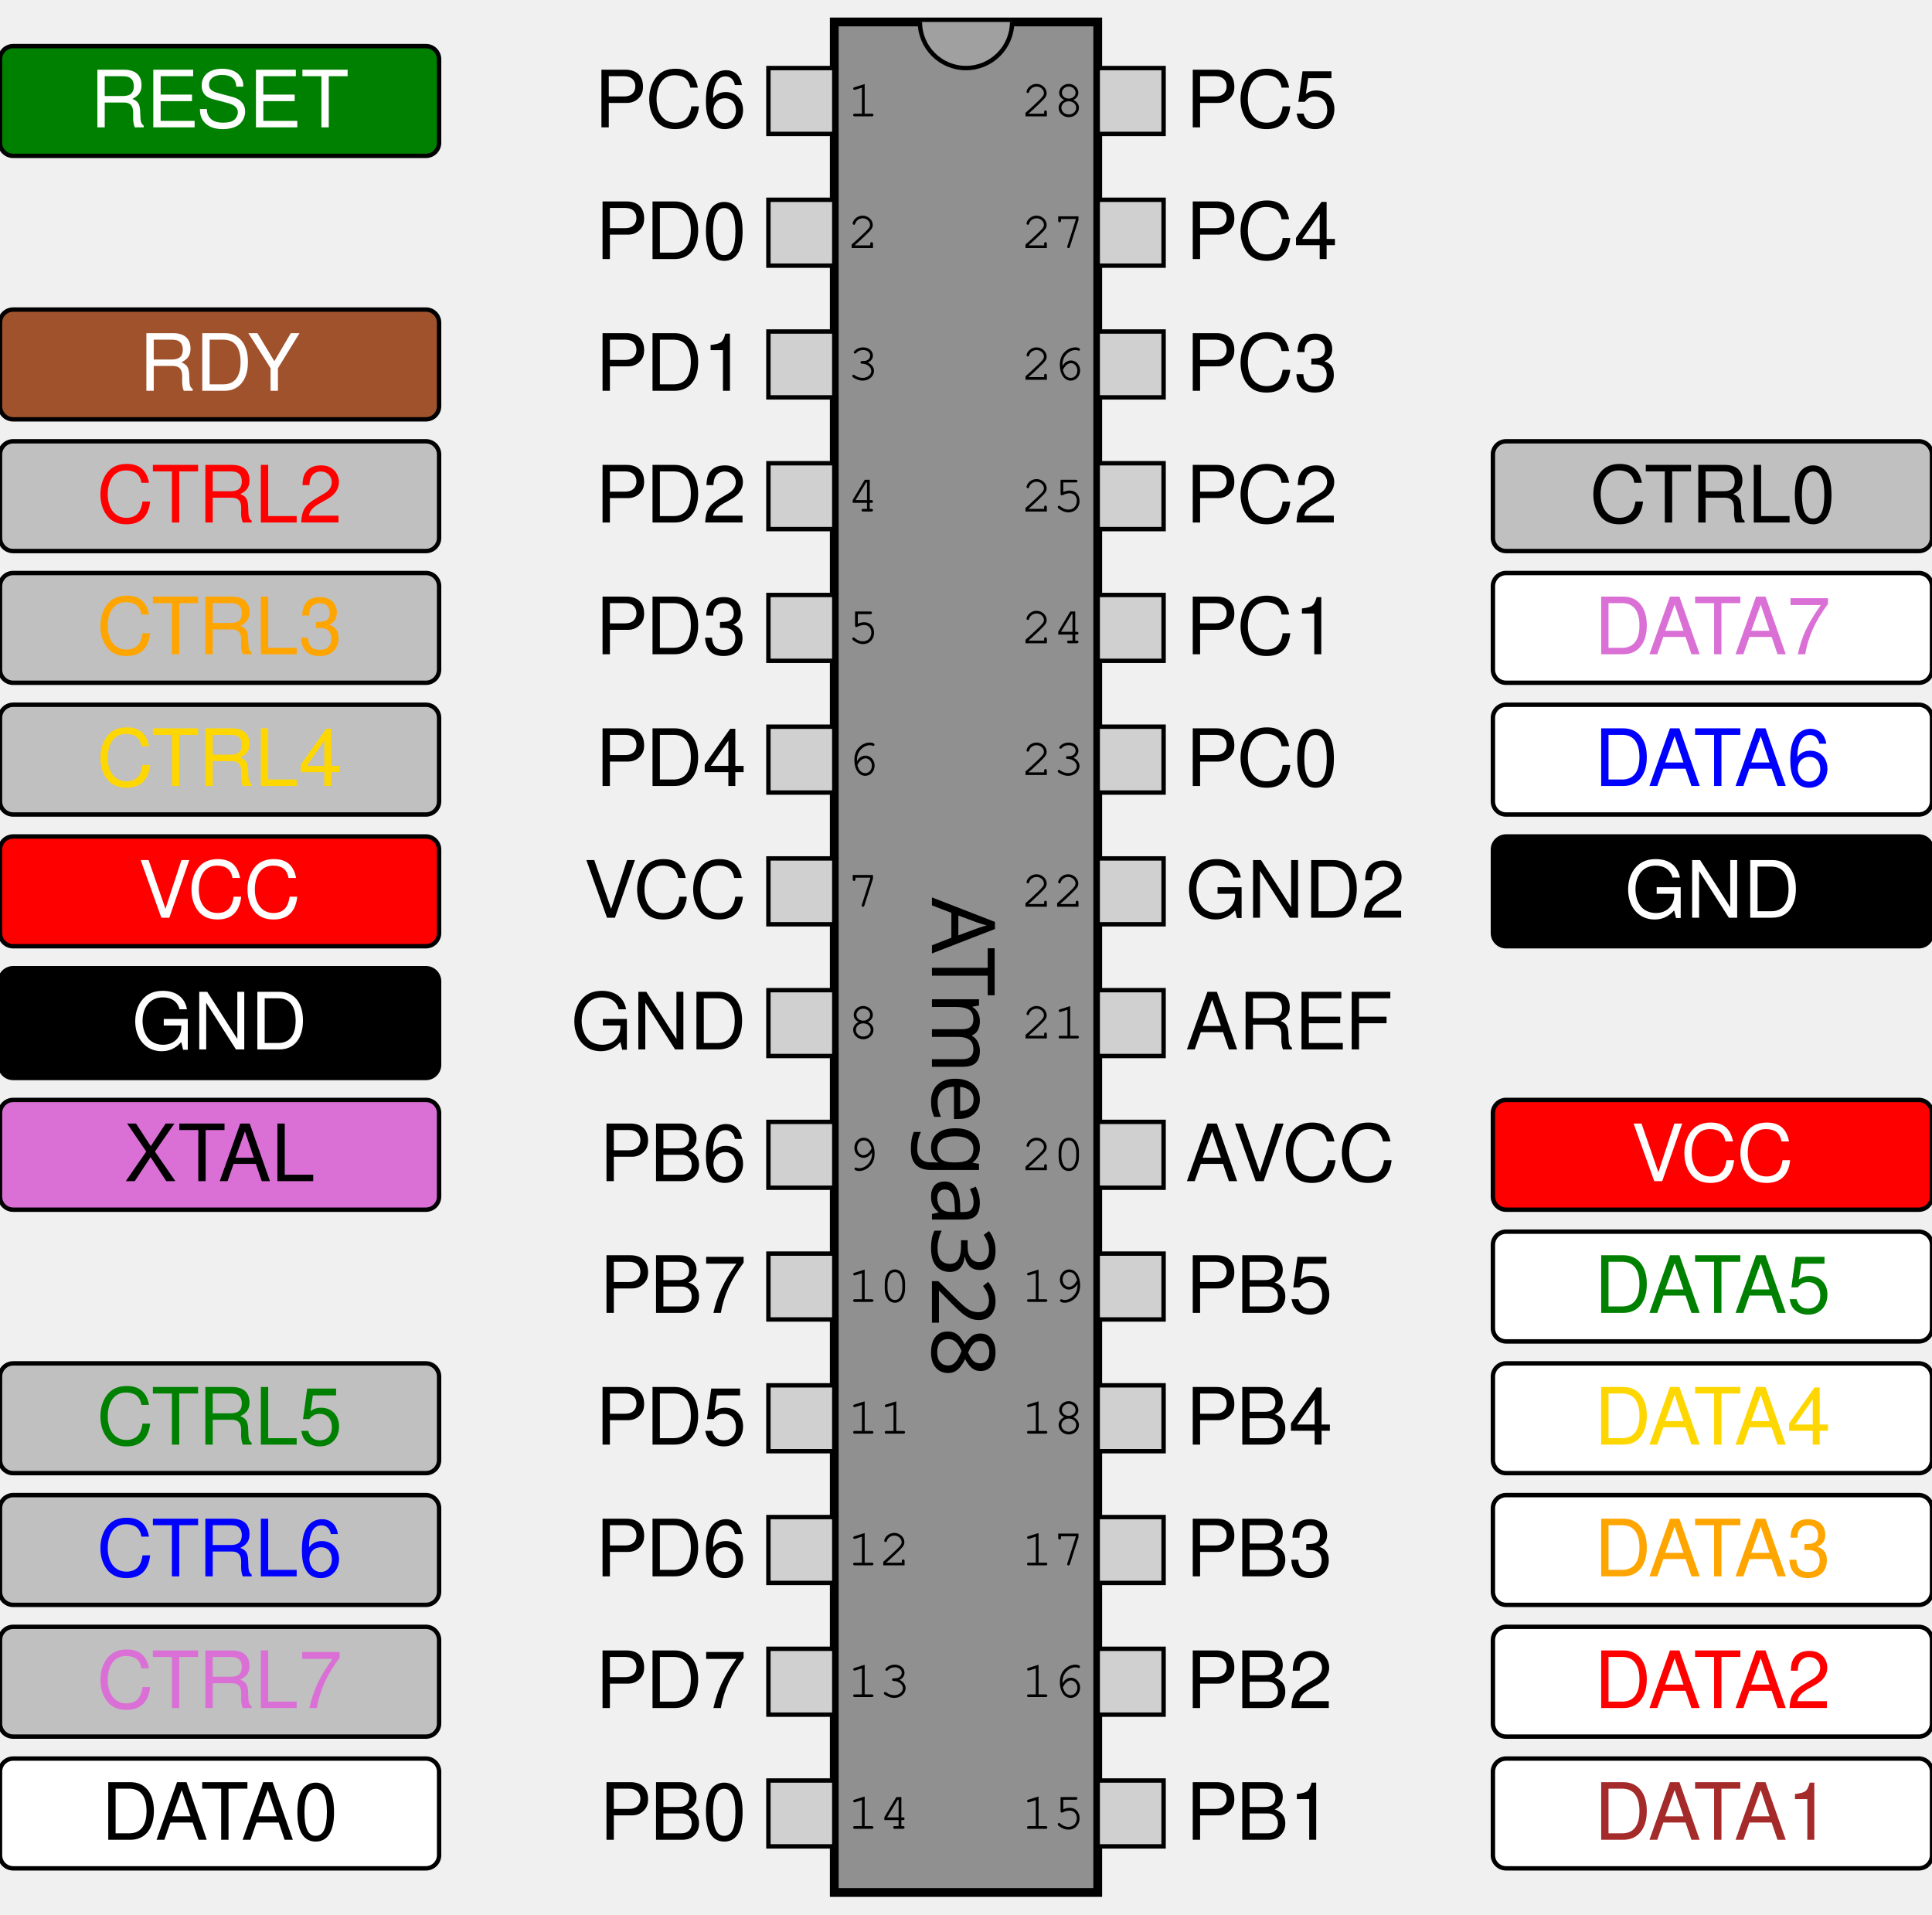
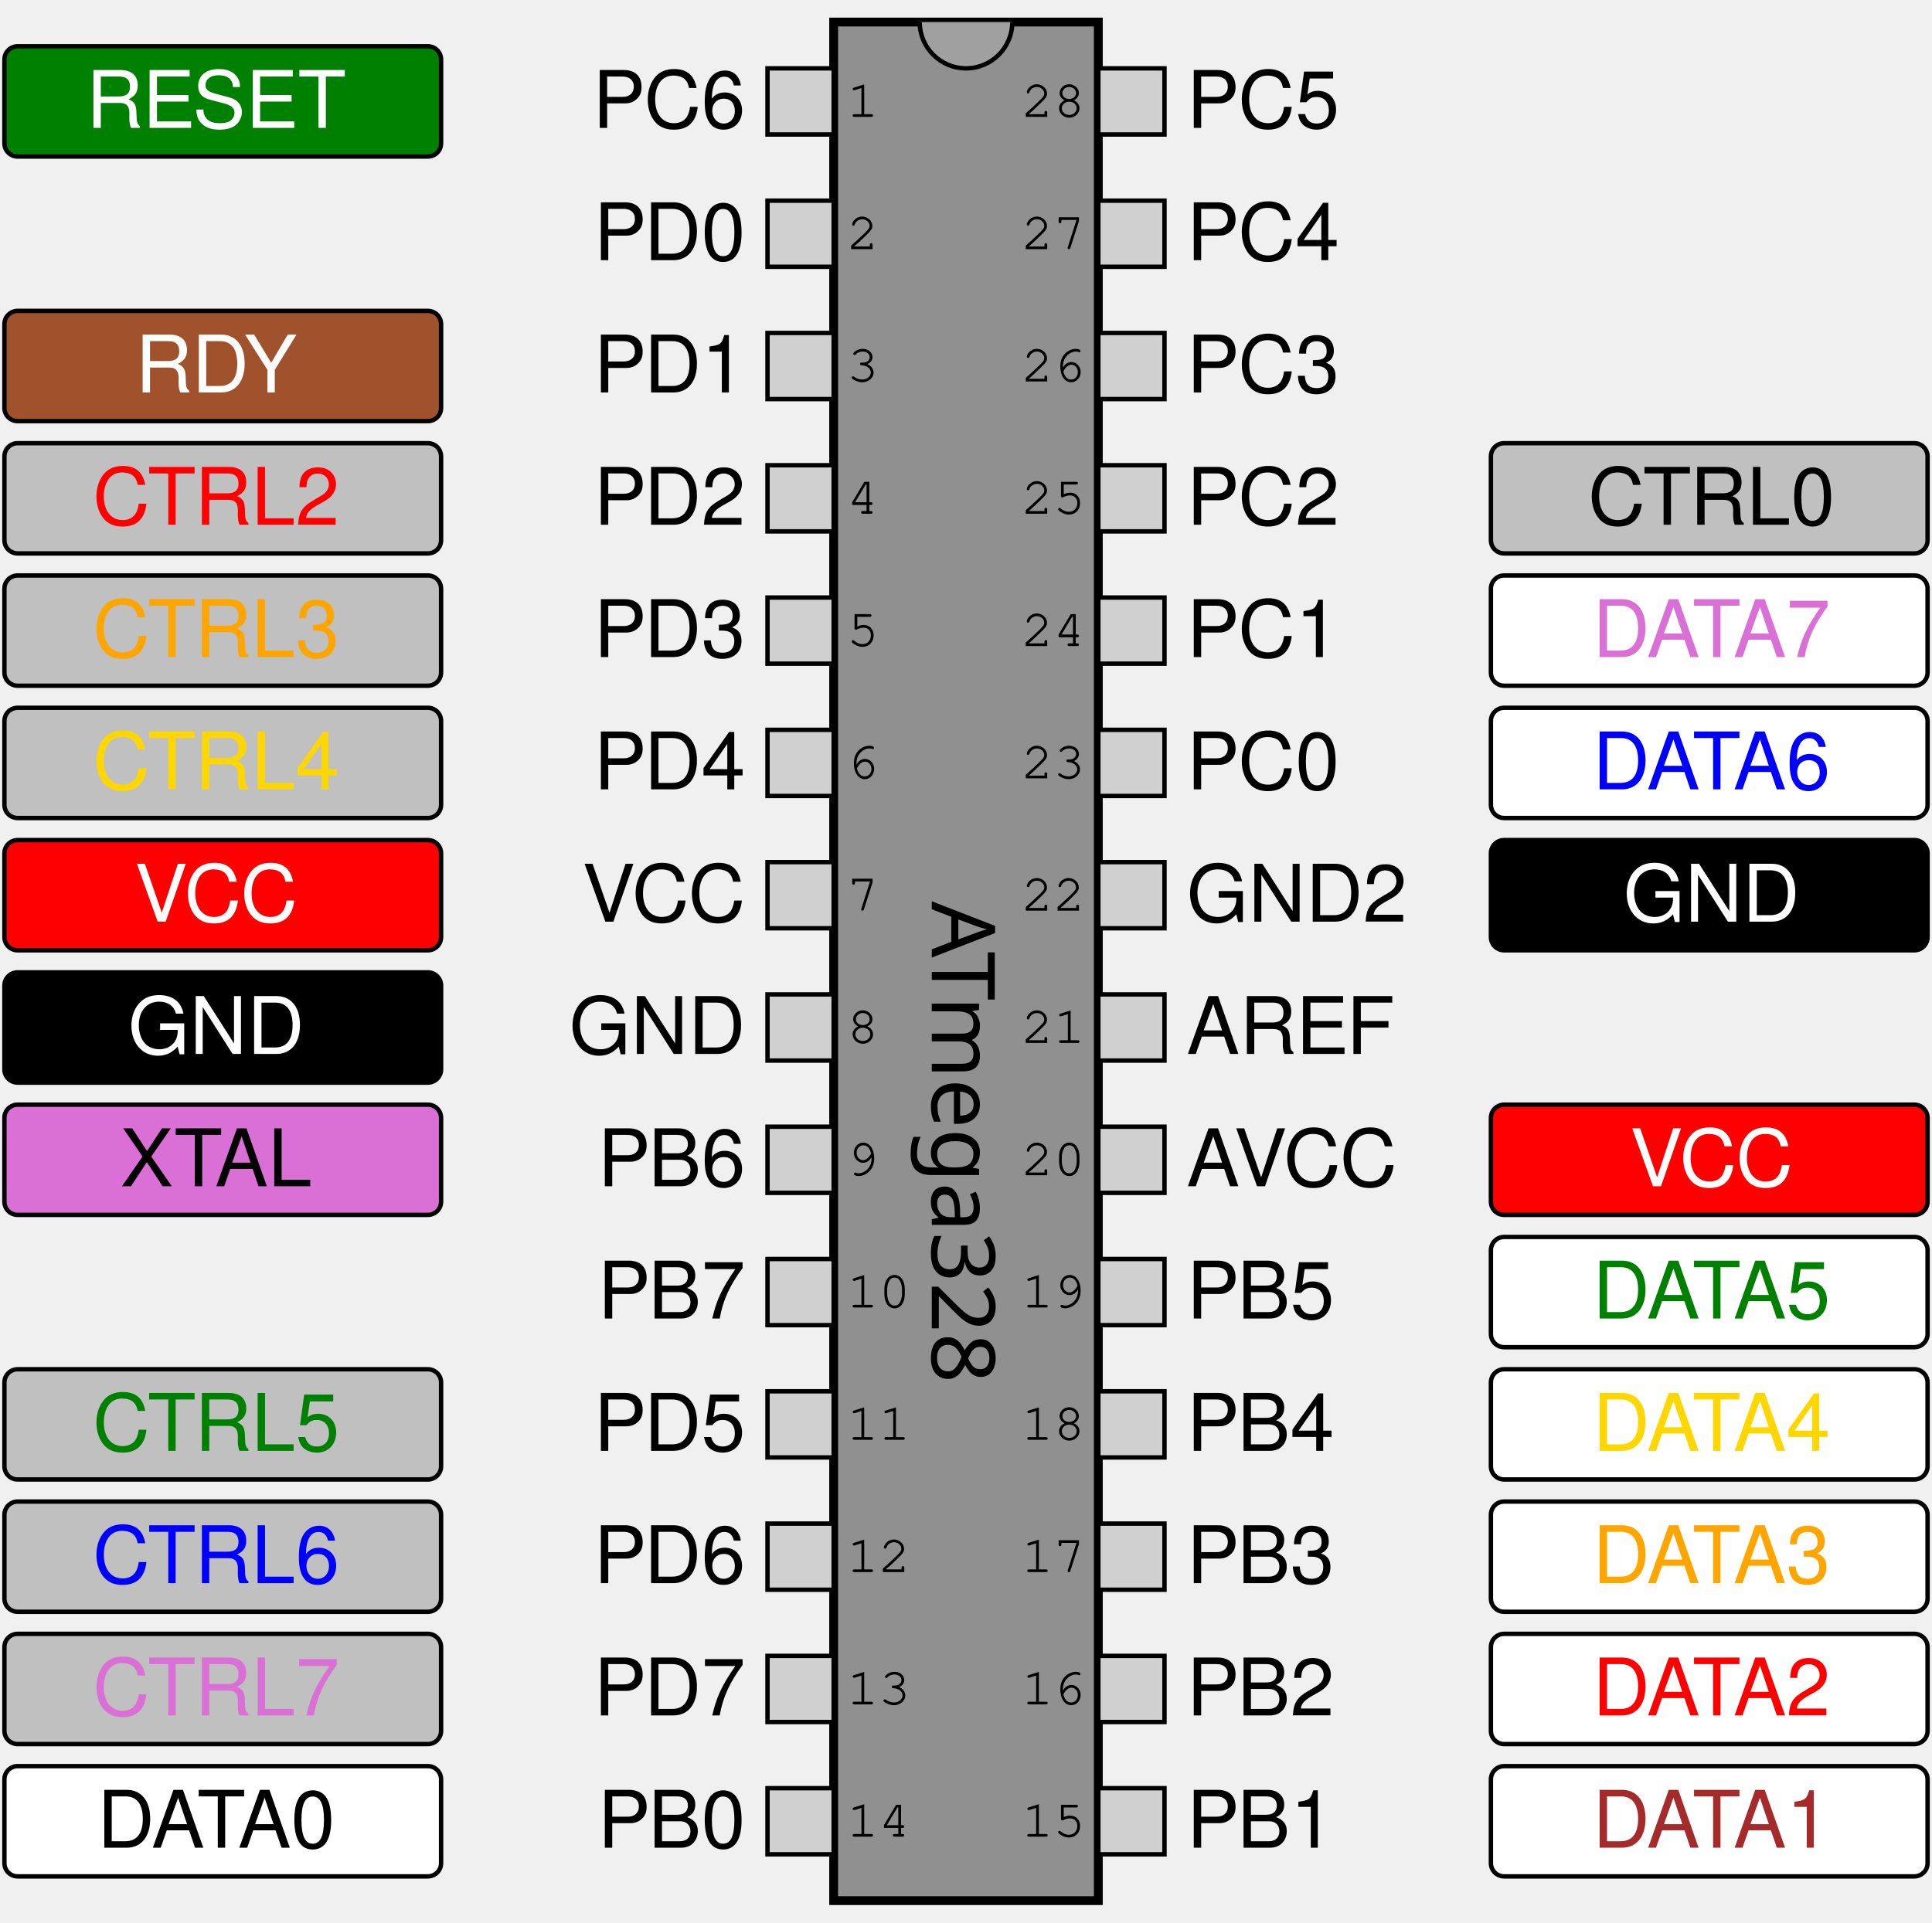
- <svg xmlns="http://www.w3.org/2000/svg" version="1.1" viewBox="0 0 440.0 436.0">
+ <svg xmlns="http://www.w3.org/2000/svg" version="1.1" viewBox="0 0 438.0 436.0">
  <defs>
    <style type="text/css">
     .ic       { fill:#909090; stroke:#000000; stroke-width:2.0 }
     .notch    { fill:#a0a0a0; stroke:#000000; stroke-width:1.0 }
     .pin      { fill:#d0d0d0; stroke:#000000; stroke-width:1.0 }
     .pinno    { font-family:"Courier"; font-size:12px }
     .label    { font-family:"Helvetica"; font-size:18px }
     .function { font-family:"Helvetica"; font-size:18px; text-anchor:middle }
     .title    { font-family:"Helvetica-Bold"; font-size:20px; text-anchor:middle; writing-mode:tb; alignment-baseline:central }
     .funbox   { stroke:black }
     
  </style>
  </defs>
-   <rect class="ic" x="190.0" y="5" width="60.0" height="426.0" />
-   <path class="notch" d="M209.5,5 a10.5,10.5 0 0,0 21,0" />
-   <text class="title" x="220.0" y="218.0">
+   <rect class="ic" x="189.0" y="5" width="60.0" height="426.0" />
+   <path class="notch" d="M208.5,5 a10.5,10.5 0 0,0 21,0" />
+   <text class="title" x="219.0" y="218.0">
    ATmega328
  </text>
-   <rect class="pin" x="175.0" y="15.5" width="15.0" height="15.0" />
-   <text class="label" x="170.0" y="29.0" text-anchor="end">
+   <rect class="pin" x="174.0" y="15.5" width="15.0" height="15.0" />
+   <text class="label" x="169.0" y="29.0" text-anchor="end">
    PC6
  </text>
-   <text class="pinno" x="193.0" y="26.5">
+   <text class="pinno" x="192.0" y="26.5">
    1
  </text>
-   <rect class="funbox" x="0" y="10.5" width="100" height="25.0" rx="3" style="fill:green" />
-   <text class="function" x="50" y="29.0" style="fill:white">
+   <rect class="funbox" x="1" y="10.5" width="99" height="25.0" rx="3" style="fill:green" />
+   <text class="function" x="49" y="29.0" style="fill:white">
    RESET
  </text>
-   <rect class="pin" x="175.0" y="45.5" width="15.0" height="15.0" />
-   <text class="label" x="170.0" y="59.0" text-anchor="end">
+   <rect class="pin" x="174.0" y="45.5" width="15.0" height="15.0" />
+   <text class="label" x="169.0" y="59.0" text-anchor="end">
    PD0
  </text>
-   <text class="pinno" x="193.0" y="56.5">
+   <text class="pinno" x="192.0" y="56.5">
    2
  </text>
-   <rect class="pin" x="175.0" y="75.5" width="15.0" height="15.0" />
-   <text class="label" x="170.0" y="89.0" text-anchor="end">
+   <rect class="pin" x="174.0" y="75.5" width="15.0" height="15.0" />
+   <text class="label" x="169.0" y="89.0" text-anchor="end">
    PD1
  </text>
-   <text class="pinno" x="193.0" y="86.5">
+   <text class="pinno" x="192.0" y="86.5">
    3
  </text>
-   <rect class="funbox" x="0" y="70.5" width="100" height="25.0" rx="3" style="fill:sienna" />
-   <text class="function" x="50" y="89.0" style="fill:white">
+   <rect class="funbox" x="1" y="70.5" width="99" height="25.0" rx="3" style="fill:sienna" />
+   <text class="function" x="49" y="89.0" style="fill:white">
    RDY
  </text>
-   <rect class="pin" x="175.0" y="105.5" width="15.0" height="15.0" />
-   <text class="label" x="170.0" y="119.0" text-anchor="end">
+   <rect class="pin" x="174.0" y="105.5" width="15.0" height="15.0" />
+   <text class="label" x="169.0" y="119.0" text-anchor="end">
    PD2
  </text>
-   <text class="pinno" x="193.0" y="116.5">
+   <text class="pinno" x="192.0" y="116.5">
    4
  </text>
-   <rect class="funbox" x="0" y="100.5" width="100" height="25.0" rx="3" style="fill:silver" />
-   <text class="function" x="50" y="119.0" style="fill:red">
+   <rect class="funbox" x="1" y="100.5" width="99" height="25.0" rx="3" style="fill:silver" />
+   <text class="function" x="49" y="119.0" style="fill:red">
    CTRL2
  </text>
-   <rect class="pin" x="175.0" y="135.5" width="15.0" height="15.0" />
-   <text class="label" x="170.0" y="149.0" text-anchor="end">
+   <rect class="pin" x="174.0" y="135.5" width="15.0" height="15.0" />
+   <text class="label" x="169.0" y="149.0" text-anchor="end">
    PD3
  </text>
-   <text class="pinno" x="193.0" y="146.5">
+   <text class="pinno" x="192.0" y="146.5">
    5
  </text>
-   <rect class="funbox" x="0" y="130.5" width="100" height="25.0" rx="3" style="fill:silver" />
-   <text class="function" x="50" y="149.0" style="fill:orange">
+   <rect class="funbox" x="1" y="130.5" width="99" height="25.0" rx="3" style="fill:silver" />
+   <text class="function" x="49" y="149.0" style="fill:orange">
    CTRL3
  </text>
-   <rect class="pin" x="175.0" y="165.5" width="15.0" height="15.0" />
-   <text class="label" x="170.0" y="179.0" text-anchor="end">
+   <rect class="pin" x="174.0" y="165.5" width="15.0" height="15.0" />
+   <text class="label" x="169.0" y="179.0" text-anchor="end">
    PD4
  </text>
-   <text class="pinno" x="193.0" y="176.5">
+   <text class="pinno" x="192.0" y="176.5">
    6
  </text>
-   <rect class="funbox" x="0" y="160.5" width="100" height="25.0" rx="3" style="fill:silver" />
-   <text class="function" x="50" y="179.0" style="fill:gold">
+   <rect class="funbox" x="1" y="160.5" width="99" height="25.0" rx="3" style="fill:silver" />
+   <text class="function" x="49" y="179.0" style="fill:gold">
    CTRL4
  </text>
-   <rect class="pin" x="175.0" y="195.5" width="15.0" height="15.0" />
-   <text class="label" x="170.0" y="209.0" text-anchor="end">
+   <rect class="pin" x="174.0" y="195.5" width="15.0" height="15.0" />
+   <text class="label" x="169.0" y="209.0" text-anchor="end">
    VCC
  </text>
-   <text class="pinno" x="193.0" y="206.5">
+   <text class="pinno" x="192.0" y="206.5">
    7
  </text>
-   <rect class="funbox" x="0" y="190.5" width="100" height="25.0" rx="3" style="fill:red" />
-   <text class="function" x="50" y="209.0" style="fill:white">
+   <rect class="funbox" x="1" y="190.5" width="99" height="25.0" rx="3" style="fill:red" />
+   <text class="function" x="49" y="209.0" style="fill:white">
    VCC
  </text>
-   <rect class="pin" x="175.0" y="225.5" width="15.0" height="15.0" />
-   <text class="label" x="170.0" y="239.0" text-anchor="end">
+   <rect class="pin" x="174.0" y="225.5" width="15.0" height="15.0" />
+   <text class="label" x="169.0" y="239.0" text-anchor="end">
    GND
  </text>
-   <text class="pinno" x="193.0" y="236.5">
+   <text class="pinno" x="192.0" y="236.5">
    8
  </text>
-   <rect class="funbox" x="0" y="220.5" width="100" height="25.0" rx="3" style="fill:black" />
-   <text class="function" x="50" y="239.0" style="fill:white">
+   <rect class="funbox" x="1" y="220.5" width="99" height="25.0" rx="3" style="fill:black" />
+   <text class="function" x="49" y="239.0" style="fill:white">
    GND
  </text>
-   <rect class="pin" x="175.0" y="255.5" width="15.0" height="15.0" />
-   <text class="label" x="170.0" y="269.0" text-anchor="end">
+   <rect class="pin" x="174.0" y="255.5" width="15.0" height="15.0" />
+   <text class="label" x="169.0" y="269.0" text-anchor="end">
    PB6
  </text>
-   <text class="pinno" x="193.0" y="266.5">
+   <text class="pinno" x="192.0" y="266.5">
    9
  </text>
-   <rect class="funbox" x="0" y="250.5" width="100" height="25.0" rx="3" style="fill:orchid" />
-   <text class="function" x="50" y="269.0" style="fill:black">
+   <rect class="funbox" x="1" y="250.5" width="99" height="25.0" rx="3" style="fill:orchid" />
+   <text class="function" x="49" y="269.0" style="fill:black">
    XTAL
  </text>
-   <rect class="pin" x="175.0" y="285.5" width="15.0" height="15.0" />
-   <text class="label" x="170.0" y="299.0" text-anchor="end">
+   <rect class="pin" x="174.0" y="285.5" width="15.0" height="15.0" />
+   <text class="label" x="169.0" y="299.0" text-anchor="end">
    PB7
  </text>
-   <text class="pinno" x="193.0" y="296.5">
+   <text class="pinno" x="192.0" y="296.5">
    10
  </text>
-   <rect class="pin" x="175.0" y="315.5" width="15.0" height="15.0" />
-   <text class="label" x="170.0" y="329.0" text-anchor="end">
+   <rect class="pin" x="174.0" y="315.5" width="15.0" height="15.0" />
+   <text class="label" x="169.0" y="329.0" text-anchor="end">
    PD5
  </text>
-   <text class="pinno" x="193.0" y="326.5">
+   <text class="pinno" x="192.0" y="326.5">
    11
  </text>
-   <rect class="funbox" x="0" y="310.5" width="100" height="25.0" rx="3" style="fill:silver" />
-   <text class="function" x="50" y="329.0" style="fill:green">
+   <rect class="funbox" x="1" y="310.5" width="99" height="25.0" rx="3" style="fill:silver" />
+   <text class="function" x="49" y="329.0" style="fill:green">
    CTRL5
  </text>
-   <rect class="pin" x="175.0" y="345.5" width="15.0" height="15.0" />
-   <text class="label" x="170.0" y="359.0" text-anchor="end">
+   <rect class="pin" x="174.0" y="345.5" width="15.0" height="15.0" />
+   <text class="label" x="169.0" y="359.0" text-anchor="end">
    PD6
  </text>
-   <text class="pinno" x="193.0" y="356.5">
+   <text class="pinno" x="192.0" y="356.5">
    12
  </text>
-   <rect class="funbox" x="0" y="340.5" width="100" height="25.0" rx="3" style="fill:silver" />
-   <text class="function" x="50" y="359.0" style="fill:blue">
+   <rect class="funbox" x="1" y="340.5" width="99" height="25.0" rx="3" style="fill:silver" />
+   <text class="function" x="49" y="359.0" style="fill:blue">
    CTRL6
  </text>
-   <rect class="pin" x="175.0" y="375.5" width="15.0" height="15.0" />
-   <text class="label" x="170.0" y="389.0" text-anchor="end">
+   <rect class="pin" x="174.0" y="375.5" width="15.0" height="15.0" />
+   <text class="label" x="169.0" y="389.0" text-anchor="end">
    PD7
  </text>
-   <text class="pinno" x="193.0" y="386.5">
+   <text class="pinno" x="192.0" y="386.5">
    13
  </text>
-   <rect class="funbox" x="0" y="370.5" width="100" height="25.0" rx="3" style="fill:silver" />
-   <text class="function" x="50" y="389.0" style="fill:orchid">
+   <rect class="funbox" x="1" y="370.5" width="99" height="25.0" rx="3" style="fill:silver" />
+   <text class="function" x="49" y="389.0" style="fill:orchid">
    CTRL7
  </text>
-   <rect class="pin" x="175.0" y="405.5" width="15.0" height="15.0" />
-   <text class="label" x="170.0" y="419.0" text-anchor="end">
+   <rect class="pin" x="174.0" y="405.5" width="15.0" height="15.0" />
+   <text class="label" x="169.0" y="419.0" text-anchor="end">
    PB0
  </text>
-   <text class="pinno" x="193.0" y="416.5">
+   <text class="pinno" x="192.0" y="416.5">
    14
  </text>
-   <rect class="funbox" x="0" y="400.5" width="100" height="25.0" rx="3" style="fill:white" />
-   <text class="function" x="50" y="419.0" style="fill:black">
+   <rect class="funbox" x="1" y="400.5" width="99" height="25.0" rx="3" style="fill:white" />
+   <text class="function" x="49" y="419.0" style="fill:black">
    DATA0
  </text>
-   <rect class="pin" x="250.0" y="405.5" width="15.0" height="15.0" />
-   <text class="pinno" x="247.0" y="416.5" text-anchor="end">
+   <rect class="pin" x="249.0" y="405.5" width="15.0" height="15.0" />
+   <text class="pinno" x="246.0" y="416.5" text-anchor="end">
    15
  </text>
-   <text class="label" x="270.0" y="419.0">
+   <text class="label" x="269.0" y="419.0">
    PB1
  </text>
-   <rect class="funbox" x="340.0" y="400.5" width="100" height="25.0" rx="3" style="fill:white" />
-   <text class="function" x="390.0" y="419.0" style="fill:brown">
+   <rect class="funbox" x="338.0" y="400.5" width="99" height="25.0" rx="3" style="fill:white" />
+   <text class="function" x="388.0" y="419.0" style="fill:brown">
    DATA1
  </text>
-   <rect class="pin" x="250.0" y="375.5" width="15.0" height="15.0" />
-   <text class="pinno" x="247.0" y="386.5" text-anchor="end">
+   <rect class="pin" x="249.0" y="375.5" width="15.0" height="15.0" />
+   <text class="pinno" x="246.0" y="386.5" text-anchor="end">
    16
  </text>
-   <text class="label" x="270.0" y="389.0">
+   <text class="label" x="269.0" y="389.0">
    PB2
  </text>
-   <rect class="funbox" x="340.0" y="370.5" width="100" height="25.0" rx="3" style="fill:white" />
-   <text class="function" x="390.0" y="389.0" style="fill:red">
+   <rect class="funbox" x="338.0" y="370.5" width="99" height="25.0" rx="3" style="fill:white" />
+   <text class="function" x="388.0" y="389.0" style="fill:red">
    DATA2
  </text>
-   <rect class="pin" x="250.0" y="345.5" width="15.0" height="15.0" />
-   <text class="pinno" x="247.0" y="356.5" text-anchor="end">
+   <rect class="pin" x="249.0" y="345.5" width="15.0" height="15.0" />
+   <text class="pinno" x="246.0" y="356.5" text-anchor="end">
    17
  </text>
-   <text class="label" x="270.0" y="359.0">
+   <text class="label" x="269.0" y="359.0">
    PB3
  </text>
-   <rect class="funbox" x="340.0" y="340.5" width="100" height="25.0" rx="3" style="fill:white" />
-   <text class="function" x="390.0" y="359.0" style="fill:orange">
+   <rect class="funbox" x="338.0" y="340.5" width="99" height="25.0" rx="3" style="fill:white" />
+   <text class="function" x="388.0" y="359.0" style="fill:orange">
    DATA3
  </text>
-   <rect class="pin" x="250.0" y="315.5" width="15.0" height="15.0" />
-   <text class="pinno" x="247.0" y="326.5" text-anchor="end">
+   <rect class="pin" x="249.0" y="315.5" width="15.0" height="15.0" />
+   <text class="pinno" x="246.0" y="326.5" text-anchor="end">
    18
  </text>
-   <text class="label" x="270.0" y="329.0">
+   <text class="label" x="269.0" y="329.0">
    PB4
  </text>
-   <rect class="funbox" x="340.0" y="310.5" width="100" height="25.0" rx="3" style="fill:white" />
-   <text class="function" x="390.0" y="329.0" style="fill:gold">
+   <rect class="funbox" x="338.0" y="310.5" width="99" height="25.0" rx="3" style="fill:white" />
+   <text class="function" x="388.0" y="329.0" style="fill:gold">
    DATA4
  </text>
-   <rect class="pin" x="250.0" y="285.5" width="15.0" height="15.0" />
-   <text class="pinno" x="247.0" y="296.5" text-anchor="end">
+   <rect class="pin" x="249.0" y="285.5" width="15.0" height="15.0" />
+   <text class="pinno" x="246.0" y="296.5" text-anchor="end">
    19
  </text>
-   <text class="label" x="270.0" y="299.0">
+   <text class="label" x="269.0" y="299.0">
    PB5
  </text>
-   <rect class="funbox" x="340.0" y="280.5" width="100" height="25.0" rx="3" style="fill:white" />
-   <text class="function" x="390.0" y="299.0" style="fill:green">
+   <rect class="funbox" x="338.0" y="280.5" width="99" height="25.0" rx="3" style="fill:white" />
+   <text class="function" x="388.0" y="299.0" style="fill:green">
    DATA5
  </text>
-   <rect class="pin" x="250.0" y="255.5" width="15.0" height="15.0" />
-   <text class="pinno" x="247.0" y="266.5" text-anchor="end">
+   <rect class="pin" x="249.0" y="255.5" width="15.0" height="15.0" />
+   <text class="pinno" x="246.0" y="266.5" text-anchor="end">
    20
  </text>
-   <text class="label" x="270.0" y="269.0">
+   <text class="label" x="269.0" y="269.0">
    AVCC
  </text>
-   <rect class="funbox" x="340.0" y="250.5" width="100" height="25.0" rx="3" style="fill:red" />
-   <text class="function" x="390.0" y="269.0" style="fill:white">
+   <rect class="funbox" x="338.0" y="250.5" width="99" height="25.0" rx="3" style="fill:red" />
+   <text class="function" x="388.0" y="269.0" style="fill:white">
    VCC
  </text>
-   <rect class="pin" x="250.0" y="225.5" width="15.0" height="15.0" />
-   <text class="pinno" x="247.0" y="236.5" text-anchor="end">
+   <rect class="pin" x="249.0" y="225.5" width="15.0" height="15.0" />
+   <text class="pinno" x="246.0" y="236.5" text-anchor="end">
    21
  </text>
-   <text class="label" x="270.0" y="239.0">
+   <text class="label" x="269.0" y="239.0">
    AREF
  </text>
-   <rect class="pin" x="250.0" y="195.5" width="15.0" height="15.0" />
-   <text class="pinno" x="247.0" y="206.5" text-anchor="end">
+   <rect class="pin" x="249.0" y="195.5" width="15.0" height="15.0" />
+   <text class="pinno" x="246.0" y="206.5" text-anchor="end">
    22
  </text>
-   <text class="label" x="270.0" y="209.0">
+   <text class="label" x="269.0" y="209.0">
    GND2
  </text>
-   <rect class="funbox" x="340.0" y="190.5" width="100" height="25.0" rx="3" style="fill:black" />
-   <text class="function" x="390.0" y="209.0" style="fill:white">
+   <rect class="funbox" x="338.0" y="190.5" width="99" height="25.0" rx="3" style="fill:black" />
+   <text class="function" x="388.0" y="209.0" style="fill:white">
    GND
  </text>
-   <rect class="pin" x="250.0" y="165.5" width="15.0" height="15.0" />
-   <text class="pinno" x="247.0" y="176.5" text-anchor="end">
+   <rect class="pin" x="249.0" y="165.5" width="15.0" height="15.0" />
+   <text class="pinno" x="246.0" y="176.5" text-anchor="end">
    23
  </text>
-   <text class="label" x="270.0" y="179.0">
+   <text class="label" x="269.0" y="179.0">
    PC0
  </text>
-   <rect class="funbox" x="340.0" y="160.5" width="100" height="25.0" rx="3" style="fill:white" />
-   <text class="function" x="390.0" y="179.0" style="fill:blue">
+   <rect class="funbox" x="338.0" y="160.5" width="99" height="25.0" rx="3" style="fill:white" />
+   <text class="function" x="388.0" y="179.0" style="fill:blue">
    DATA6
  </text>
-   <rect class="pin" x="250.0" y="135.5" width="15.0" height="15.0" />
-   <text class="pinno" x="247.0" y="146.5" text-anchor="end">
+   <rect class="pin" x="249.0" y="135.5" width="15.0" height="15.0" />
+   <text class="pinno" x="246.0" y="146.5" text-anchor="end">
    24
  </text>
-   <text class="label" x="270.0" y="149.0">
+   <text class="label" x="269.0" y="149.0">
    PC1
  </text>
-   <rect class="funbox" x="340.0" y="130.5" width="100" height="25.0" rx="3" style="fill:white" />
-   <text class="function" x="390.0" y="149.0" style="fill:orchid">
+   <rect class="funbox" x="338.0" y="130.5" width="99" height="25.0" rx="3" style="fill:white" />
+   <text class="function" x="388.0" y="149.0" style="fill:orchid">
    DATA7
  </text>
-   <rect class="pin" x="250.0" y="105.5" width="15.0" height="15.0" />
-   <text class="pinno" x="247.0" y="116.5" text-anchor="end">
+   <rect class="pin" x="249.0" y="105.5" width="15.0" height="15.0" />
+   <text class="pinno" x="246.0" y="116.5" text-anchor="end">
    25
  </text>
-   <text class="label" x="270.0" y="119.0">
+   <text class="label" x="269.0" y="119.0">
    PC2
  </text>
-   <rect class="funbox" x="340.0" y="100.5" width="100" height="25.0" rx="3" style="fill:silver" />
-   <text class="function" x="390.0" y="119.0" style="fill:black">
+   <rect class="funbox" x="338.0" y="100.5" width="99" height="25.0" rx="3" style="fill:silver" />
+   <text class="function" x="388.0" y="119.0" style="fill:black">
    CTRL0
  </text>
-   <rect class="pin" x="250.0" y="75.5" width="15.0" height="15.0" />
-   <text class="pinno" x="247.0" y="86.5" text-anchor="end">
+   <rect class="pin" x="249.0" y="75.5" width="15.0" height="15.0" />
+   <text class="pinno" x="246.0" y="86.5" text-anchor="end">
    26
  </text>
-   <text class="label" x="270.0" y="89.0">
+   <text class="label" x="269.0" y="89.0">
    PC3
  </text>
-   <rect class="pin" x="250.0" y="45.5" width="15.0" height="15.0" />
-   <text class="pinno" x="247.0" y="56.5" text-anchor="end">
+   <rect class="pin" x="249.0" y="45.5" width="15.0" height="15.0" />
+   <text class="pinno" x="246.0" y="56.5" text-anchor="end">
    27
  </text>
-   <text class="label" x="270.0" y="59.0">
+   <text class="label" x="269.0" y="59.0">
    PC4
  </text>
-   <rect class="pin" x="250.0" y="15.5" width="15.0" height="15.0" />
-   <text class="pinno" x="247.0" y="26.5" text-anchor="end">
+   <rect class="pin" x="249.0" y="15.5" width="15.0" height="15.0" />
+   <text class="pinno" x="246.0" y="26.5" text-anchor="end">
    28
  </text>
-   <text class="label" x="270.0" y="29.0">
+   <text class="label" x="269.0" y="29.0">
    PC5
  </text>
</svg>
